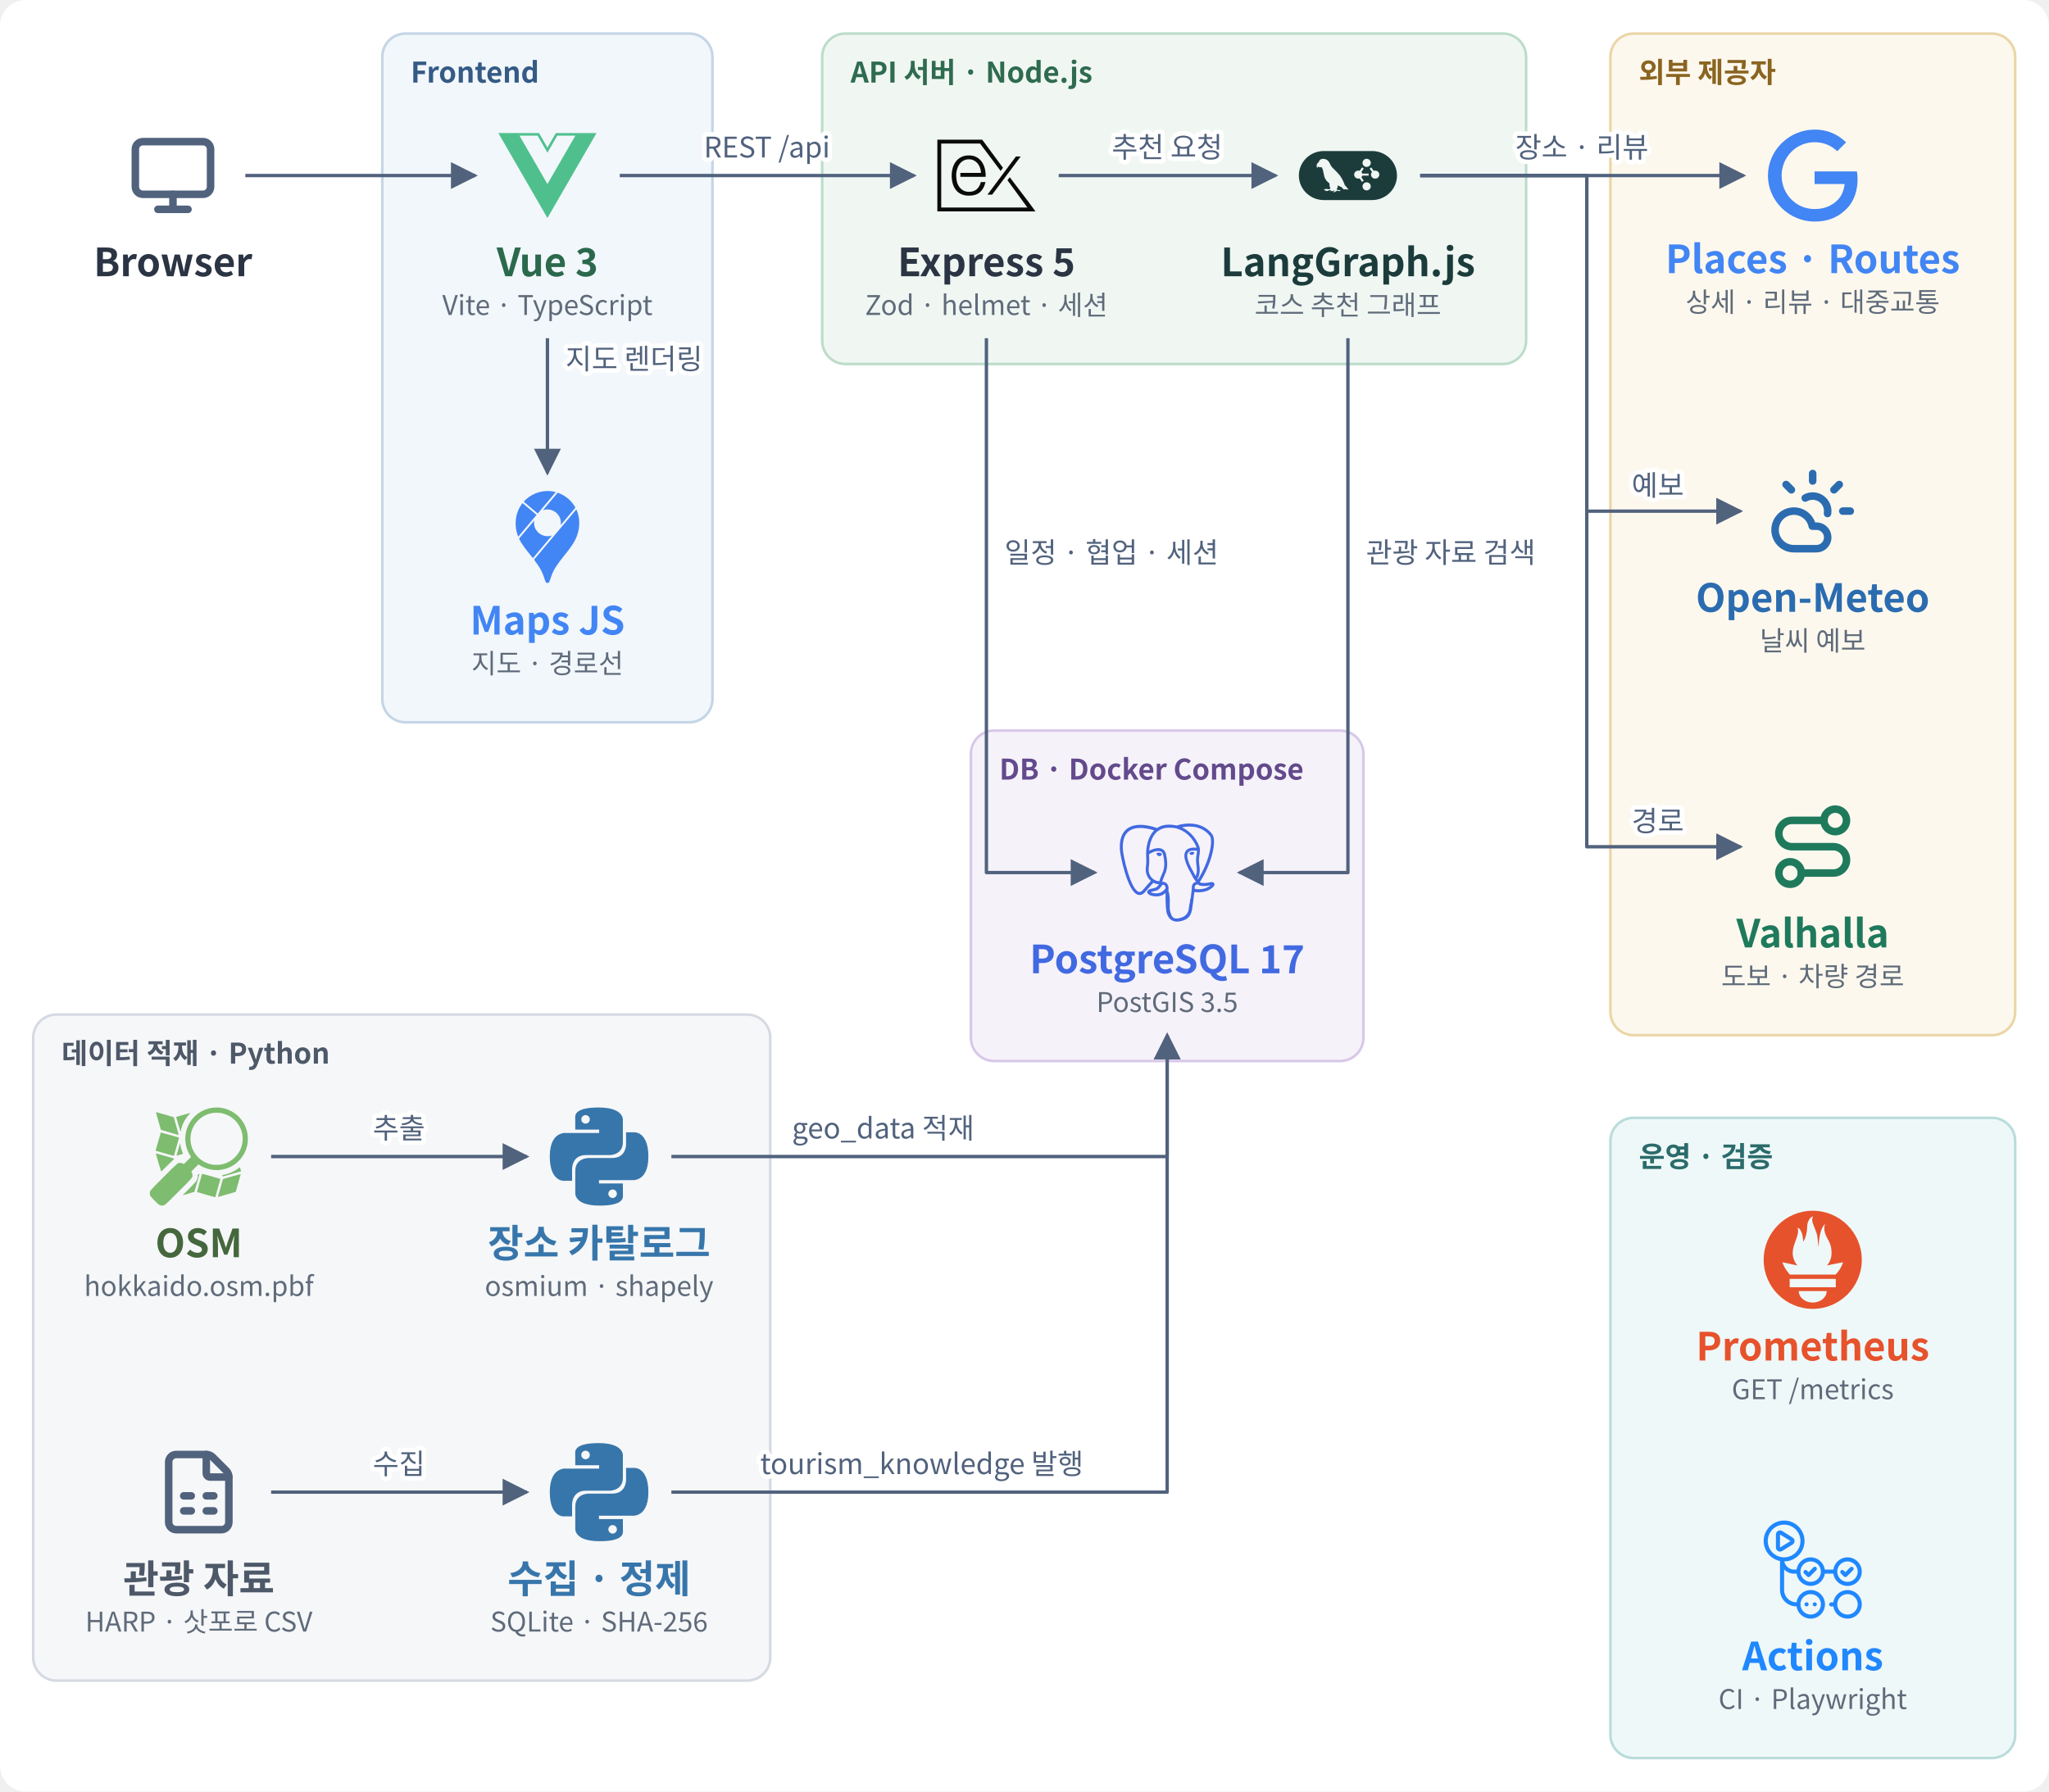
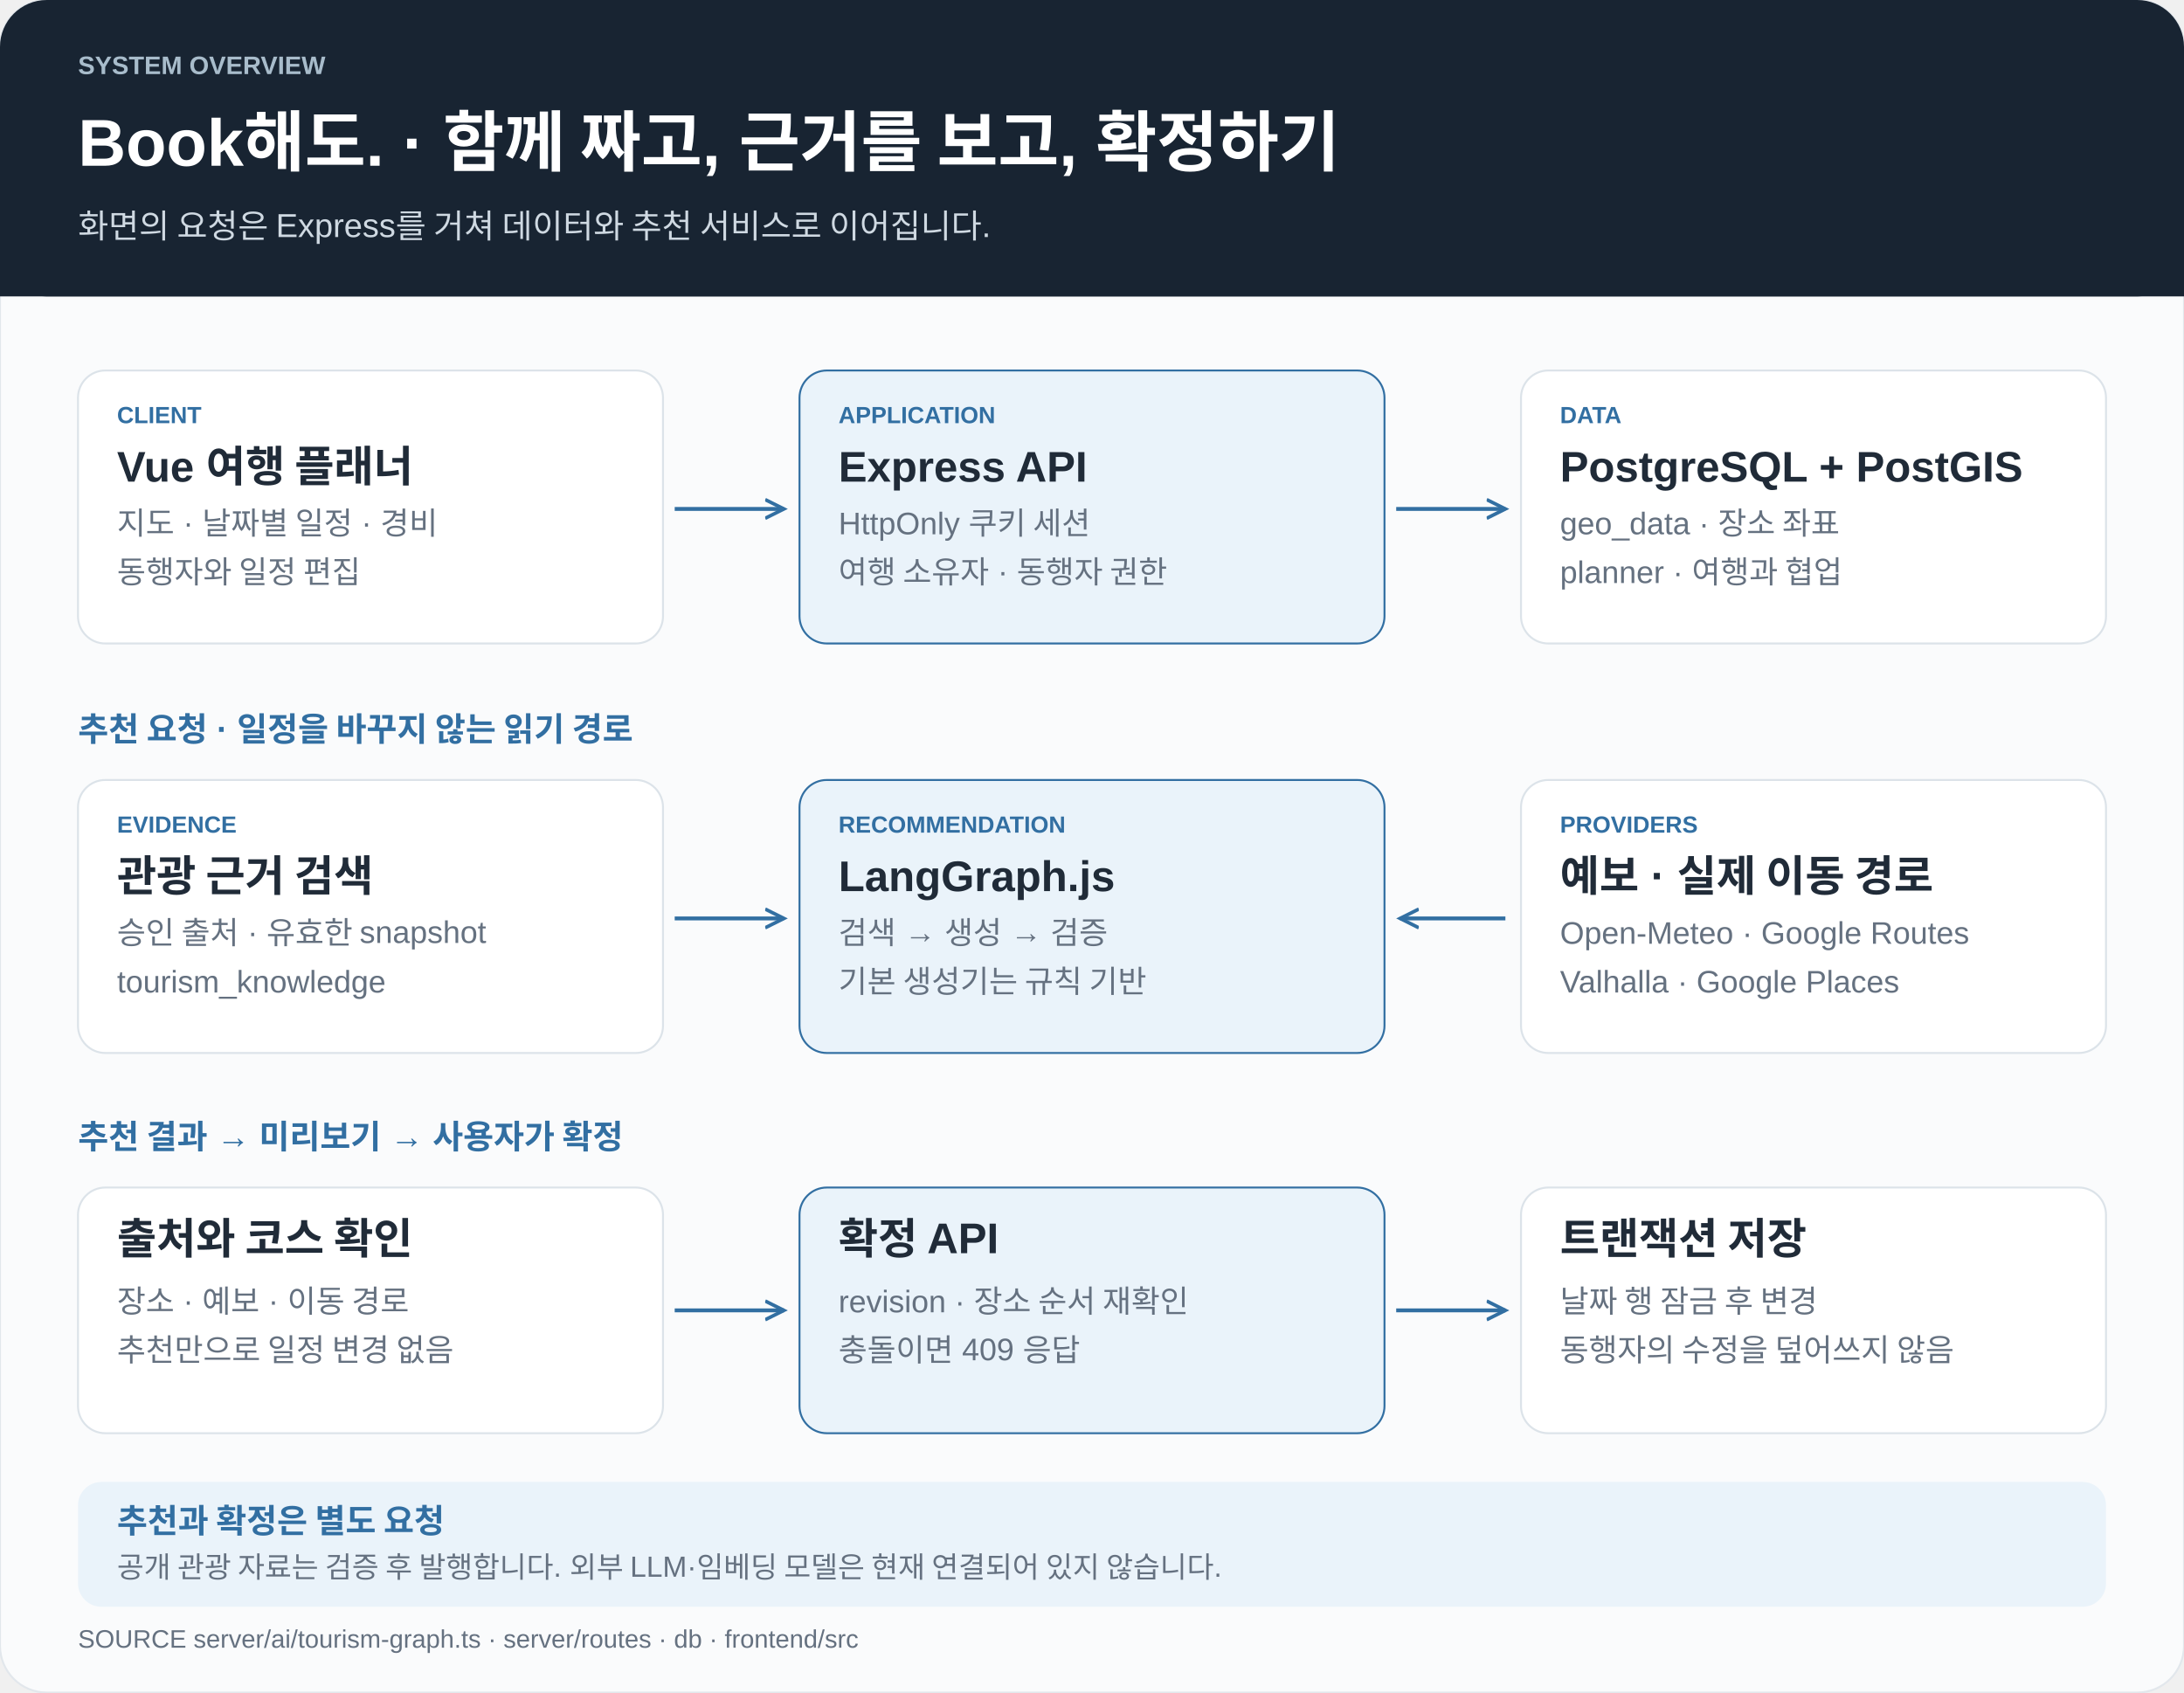
- <svg xmlns="http://www.w3.org/2000/svg" viewBox="-44 -16 1587 1388" width="1587" height="1388" font-family="Pretendard, 'Apple SD Gothic Neo', 'Noto Sans KR', 'Noto Sans CJK KR', 'Malgun Gothic', sans-serif">
+ <svg xmlns="http://www.w3.org/2000/svg" width="1120" height="868" viewBox="0 0 1120 868" role="img" aria-labelledby="title desc" font-family="Segoe UI, Malgun Gothic, Arial, sans-serif">
  <defs>
-     <marker id="ah" viewBox="0 0 10 10" refX="9" refY="5" markerWidth="8" markerHeight="8" orient="auto-start-reverse">
-       <path d="M0,0 L10,5 L0,10 z" fill="#51627d" />
+     <marker id="arrow" viewBox="0 0 10 10" refX="8" refY="5" markerWidth="6" markerHeight="6" orient="auto">
+       <path d="M0 1 L8 5 L0 9" fill="none" stroke="#326FA2" stroke-width="1.5" />
    </marker>
  </defs>
-   <rect x="-44" y="-16" width="1587" height="1388" rx="20" fill="#ffffff" />
-   <rect x="252.1" y="10.0" width="255.7" height="533.6" rx="18" fill="#f2f7fb" stroke="#c4d5e6" stroke-width="2" />
-   <text x="274.1" y="48.0" font-size="22" font-weight="700" fill="#355a85">Frontend</text>
-   <rect x="592.8" y="10.0" width="545.2" height="256.0" rx="18" fill="#f0f7f3" stroke="#bcdcc9" stroke-width="2" />
-   <text x="614.8" y="48.0" font-size="22" font-weight="700" fill="#2f6b4f">API 서버 · Node.js</text>
-   <rect x="708.0" y="550.0" width="304.0" height="256.0" rx="18" fill="#f6f2fa" stroke="#d7c8e8" stroke-width="2" />
-   <text x="730.0" y="588.0" font-size="22" font-weight="700" fill="#634a8c">DB · Docker Compose</text>
-   <rect x="1203.3" y="10.0" width="313.5" height="776.0" rx="18" fill="#fdf8ee" stroke="#ead6a6" stroke-width="2" />
-   <text x="1225.3" y="48.0" font-size="22" font-weight="700" fill="#8a6420">외부 제공자</text>
-   <rect x="-18.3" y="770.0" width="570.9" height="516.0" rx="18" fill="#f6f7f9" stroke="#d5dae2" stroke-width="2" />
-   <text x="3.7" y="808.0" font-size="22" font-weight="700" fill="#4d5868">데이터 적재 · Python</text>
-   <rect x="1203.3" y="850.0" width="313.5" height="496.0" rx="18" fill="#eff8f8" stroke="#b9dcdc" stroke-width="2" />
-   <text x="1225.3" y="888.0" font-size="22" font-weight="700" fill="#2b6b6b">운영 · 검증</text>
-   <path d="M146.0,120.0 L324.0,120.0" fill="none" stroke="#51627d" stroke-width="2.6" stroke-linejoin="round" marker-end="url(#ah)" />
-   <path d="M380.0,246.0 L380.0,350.4" fill="none" stroke="#51627d" stroke-width="2.6" stroke-linejoin="round" marker-end="url(#ah)" />
-   <path d="M436.0,120.0 L664.0,120.0" fill="none" stroke="#51627d" stroke-width="2.6" stroke-linejoin="round" marker-end="url(#ah)" />
-   <path d="M776.0,120.0 L944.0,120.0" fill="none" stroke="#51627d" stroke-width="2.6" stroke-linejoin="round" marker-end="url(#ah)" />
-   <path d="M720.0,246.0 L720.0,660.0 L804.0,660.0" fill="none" stroke="#51627d" stroke-width="2.6" stroke-linejoin="round" marker-end="url(#ah)" />
-   <path d="M1000.0,246.0 L1000.0,660.0 L916.0,660.0" fill="none" stroke="#51627d" stroke-width="2.6" stroke-linejoin="round" marker-end="url(#ah)" />
-   <path d="M1056.0,120.0 L1306.4,120.0" fill="none" stroke="#51627d" stroke-width="2.6" stroke-linejoin="round" marker-end="url(#ah)" />
-   <path d="M1056.0,120.0 L1185.0,120.0 L1185.0,380.0 L1304.0,380.0" fill="none" stroke="#51627d" stroke-width="2.6" stroke-linejoin="round" marker-end="url(#ah)" />
-   <path d="M1056.0,120.0 L1185.0,120.0 L1185.0,640.0 L1304.0,640.0" fill="none" stroke="#51627d" stroke-width="2.6" stroke-linejoin="round" marker-end="url(#ah)" />
-   <path d="M166.0,880.0 L364.0,880.0" fill="none" stroke="#51627d" stroke-width="2.6" stroke-linejoin="round" marker-end="url(#ah)" />
-   <path d="M476.0,880.0 L860.0,880.0 L860.0,786.0" fill="none" stroke="#51627d" stroke-width="2.6" stroke-linejoin="round" marker-end="url(#ah)" />
-   <path d="M166.0,1140.0 L364.0,1140.0" fill="none" stroke="#51627d" stroke-width="2.6" stroke-linejoin="round" marker-end="url(#ah)" />
-   <path d="M476.0,1140.0 L860.0,1140.0 L860.0,786.0" fill="none" stroke="#51627d" stroke-width="2.6" stroke-linejoin="round" marker-end="url(#ah)" />
-   <svg x="55.0" y="85.0" width="69.92" height="69.92" viewBox="0 0 24 24" fill="none" stroke="#51627d" stroke-width="2" stroke-linecap="round" stroke-linejoin="round">
-     <rect width="20" height="14" x="2" y="3" rx="2" />
-     <line x1="8" x2="16" y1="21" y2="21" />
-     <line x1="12" x2="12" y1="17" y2="21" />
-   </svg>
-   <text x="90" y="198.0" text-anchor="middle" font-size="30" font-weight="700" fill="#2b3443">Browser</text>
-   <g transform="translate(342.0,82.0) scale(3.1667)">
-     <path d="M24,1.61H14.06L12,5.16,9.94,1.61H0L12,22.39ZM12,14.08,5.16,2.23H9.59L12,6.41l2.41-4.18h4.43Z" fill="#4FC08D" />
-   </g>
-   <text x="380" y="198.0" text-anchor="middle" font-size="30" font-weight="700" fill="#2b694d">Vue 3</text>
-   <text x="380" y="228.0" text-anchor="middle" font-size="21" fill="#5f6b7a">Vite · TypeScript</text>
-   <g transform="translate(344.4,364.4) scale(2.9688)">
-     <path d="M19.527 4.799c1.212 2.608.937 5.678-.405 8.173-1.101 2.047-2.744 3.74-4.098 5.614-.619.858-1.244 1.75-1.669 2.727-.141.325-.263.658-.383.992-.121.333-.224.673-.34 1.008-.109.314-.236.684-.627.687h-.007c-.466-.001-.579-.53-.695-.887-.284-.874-.581-1.713-1.019-2.525-.51-.944-1.145-1.817-1.79-2.671L19.527 4.799zM8.545 7.705l-3.959 4.707c.724 1.54 1.821 2.863 2.871 4.18.247.31.494.622.737.936l4.984-5.925-.029.01c-1.741.601-3.691-.291-4.392-1.987a3.377 3.377 0 0 1-.209-.716c-.063-.437-.077-.761-.004-1.198l.001-.007zM5.492 3.149l-.003.004c-1.947 2.466-2.281 5.88-1.117 8.77l4.785-5.689-.058-.05-3.607-3.035zM14.661.436l-3.838 4.563a.295.295 0 0 1 .027-.01c1.6-.551 3.403.15 4.22 1.626.176.319.323.683.377 1.045.068.446.085.773.012 1.22l-.003.016 3.836-4.561A8.382 8.382 0 0 0 14.67.439l-.009-.003zM9.466 5.868L14.162.285l-.047-.012A8.31 8.31 0 0 0 11.986 0a8.439 8.439 0 0 0-6.169 2.766l-.016.018 3.665 3.084z" fill="#4285F4" />
-   </g>
-   <text x="380" y="475.6" text-anchor="middle" font-size="30" font-weight="700" fill="#4285F4">Maps JS</text>
-   <text x="380" y="505.6" text-anchor="middle" font-size="21" fill="#5f6b7a">지도 · 경로선</text>
-   <g transform="translate(682.0,82.0) scale(3.1667)">
-     <path d="M12.262 16.666h1.146l6.975-9.325H19.22zm9.778 1.441v.004l-4.334-5.706-.557.74 4.873 6.682H.945V4.173h9.505l5.026 6.7.574-.772-4.374-5.928h.003l-.719-.945H0v17.544h24zM10.917 8.705a3.8 3.8 0 0 0-1.292-1.183q-.796-.45-1.916-.45c-.746 0-1.37.14-1.906.424a3.76 3.76 0 0 0-1.31 1.12 4.9 4.9 0 0 0-.75 1.581 7.17 7.17 0 0 0 0 3.696c.148.567.402 1.101.75 1.573a3.5 3.5 0 0 0 1.31 1.066q.803.39 1.906.389 1.77 0 2.739-.868.966-.867 1.328-2.457h-1.139q-.271 1.084-.977 1.734-.704.651-1.952.65-.812 0-1.392-.342a3.1 3.1 0 0 1-.957-.869 3.5 3.5 0 0 1-.551-1.182 5 5 0 0 1-.17-1.133 9 9 0 0 0-.015-.286 4.5 4.5 0 0 1 .015-.829c.047-.418.147-.83.296-1.223A3.7 3.7 0 0 1 5.54 9.05a2.9 2.9 0 0 1 .922-.742q.541-.28 1.246-.28c.47 0 .869.093 1.23.28q.541.281.922.742.379.461.587 1.057t.225 1.246H5.625l.004.957h6.182a7.3 7.3 0 0 0-.18-1.924 4.9 4.9 0 0 0-.715-1.68z" fill="#0A0A0A" />
-   </g>
-   <text x="720" y="198.0" text-anchor="middle" font-size="30" font-weight="700" fill="#2b3443">Express 5</text>
-   <text x="720" y="228.0" text-anchor="middle" font-size="21" fill="#5f6b7a">Zod · helmet · 세션</text>
-   <svg x="962.0" y="82.0" width="76.0" height="76.0" viewBox="0 0 24 24">
-     <path clip-rule="evenodd" d="M6.099 6H17.9C21.264 6 24 8.692 24 12s-2.736 6-6.099 6H6.1C2.736 18 0 15.308 0 12s2.736-6 6.099-6zm5.419 9.3c.148.154.367.146.561.106l.002.001c.09-.072-.038-.163-.16-.25-.074-.052-.145-.102-.166-.147.068-.08-.133-.265-.289-.408a1.52 1.52 0 01-.15-.148c-.11-.119-.155-.268-.2-.418-.03-.1-.06-.2-.11-.292-.304-.694-.653-1.383-1.143-1.97-.315-.39-.674-.74-1.033-1.09a19.384 19.384 0 01-.683-.688c-.226-.229-.362-.511-.499-.794-.114-.236-.228-.473-.396-.68-.507-.735-2.107-.936-2.342.104 0 .032-.01.052-.039.073-.13.094-.245.2-.342.327-.238.326-.274.877.022 1.17l.001-.019c.01-.147.02-.286.139-.391.228.193.576.262.841.117.32.45.422.995.525 1.54.085.456.17.912.382 1.316l.014.022c.124.203.25.41.41.587.059.089.178.184.297.279.157.125.314.25.329.359v.143c-.001.285-.002.58.184.813.103.205-.15.41-.352.385-.112.015-.233-.014-.354-.042-.165-.04-.329-.078-.462-.003-.038.04-.091.04-.145.042-.064.002-.129.004-.167.07-.008.019-.026.04-.045.063-.042.05-.087.105-.033.146l.015-.01c.082-.062.16-.12.27-.084-.014.08.039.102.092.123l.027.012a.344.344 0 01-.008.056c-.009.045-.017.088.018.127a.598.598 0 00.046-.054c.037-.046.073-.092.139-.11.144.19.289.111.471.013.206-.111.459-.248.81-.055-.135-.006-.255.01-.345.12-.023.024-.042.052-.002.084.207-.132.294-.085.375-.04.06.032.115.063.212.024l.07-.036c.155-.083.314-.166.499-.137-.139.039-.188.125-.242.218-.026.047-.054.095-.094.14-.021.021-.03.046-.007.08.29-.023.4-.095.548-.192.07-.046.15-.099.261-.154.124-.075.248-.027.368.02.13.05.255.098.371-.014.037-.033.083-.034.129-.034.016 0 .033 0 .05-.002-.037-.19-.24-.188-.448-.186-.24.003-.483.006-.475-.289.222-.149.224-.407.226-.651 0-.06 0-.117.005-.173.163.09.336.16.508.229.162.065.323.13.474.21.158.25.404.58.732.558.008-.026.016-.047.026-.073.019.004.039.008.059.014.086.02.178.044.223-.056zm6.429-2.829c.19.186.447.29.716.29.269 0 .526-.104.716-.29a.98.98 0 00.297-.7.98.98 0 00-.297-.7 1.024 1.024 0 00-1.08-.224l-.58-.831-.405.272.583.835a.978.978 0 00.05 1.348zm-1.817-2.69a1.03 1.03 0 001.056-.095.991.991 0 00.363-.507.97.97 0 00-.016-.62.994.994 0 00-.39-.488 1.028 1.028 0 00-1.298.14.987.987 0 00-.263.856.98.98 0 00.187.42c.095.125.218.225.36.294zm0 5.752a1.032 1.032 0 001.056-.095.991.991 0 00.363-.507.97.97 0 00-.016-.62.994.994 0 00-.39-.488 1.027 1.027 0 00-1.298.14.986.986 0 00-.263.856.98.98 0 00.187.42c.095.125.218.225.36.294zm.93-3.516v-.492h-1.55a.977.977 0 00-.217-.404l.584-.847-.425-.276-.583.847a1.023 1.023 0 00-1.047.23.973.973 0 00-.296.696c0 .261.107.512.296.696a1.023 1.023 0 001.047.23l.583.847.42-.276-.579-.847a.977.977 0 00.217-.404h1.55z" fill="#1C3C3C" fill-rule="evenodd" />
-   </svg>
-   <text x="1000" y="198.0" text-anchor="middle" font-size="30" font-weight="700" fill="#1c3c3c">LangGraph.js</text>
-   <text x="1000" y="228.0" text-anchor="middle" font-size="21" fill="#5f6b7a">코스 추천 그래프</text>
-   <g transform="translate(822.0,622.0) scale(3.1667)">
-     <path d="M23.559 14.723a.527.527 0 0 0-.056-.119c-.139-.263-.477-.342-1.007-.232-1.653.341-2.293.131-2.526-.019 1.342-2.048 2.445-4.522 3.041-6.83.271-1.051.798-3.524.122-4.732a1.564 1.564 0 0 0-.151-.235C21.693.909 19.801.025 17.51.001c-1.495-.016-2.771.346-3.116.479a9.449 9.449 0 0 0-.516-.082 8.044 8.044 0 0 0-1.311-.128c-1.182-.018-2.204.264-3.05.841-.857-.321-4.789-1.645-7.222.079C.936 2.153.309 3.873.43 6.304c.041.818.507 3.334 1.242 5.744.46 1.506.939 2.702 1.433 3.582.553.994 1.126 1.593 1.714 1.79.447.149 1.133.144 1.858-.728.801-.964 1.59-1.826 1.945-2.207.435.235.906.362 1.39.377a.057.057 0 0 0 0.0.004 11.031 11.031 0 0 0-.247.305c-.339.43-.409.52-1.5.744-.31.064-1.134.234-1.146.811-.003.122.033.231.092.327.227.423.922.61 1.015.633 1.335.334 2.504.092 3.371-.679-.017 2.231.077 4.417.345 5.087.221.553.762 1.905 2.469 1.904.251 0 .526-.029.83-.094 1.782-.382 2.556-1.17 2.855-2.906.15-.871.402-2.875.539-4.101.017-.07.036-.121.057-.136.001-.001.07-.047.427.031a.367.367 0 0 0 .044.007l.254.022.015.001c.847.038 1.911-.143 2.531-.431.644-.299 1.806-1.032 1.595-1.67zM2.371 11.877c-.744-2.436-1.178-4.885-1.212-5.572-.109-2.171.417-3.683 1.562-4.493 1.837-1.299 4.84-.541 6.108-.13-.003.003-.007.006-.01.009-2.024 2.044-1.976 5.536-1.971 5.75-0.0.082.007.199.016.359.035.587.1 1.68-.073 2.918-.161 1.15.194 2.276.973 3.089.081.084.165.163.252.237-.347.371-1.1 1.193-1.903 2.158-.568.682-.96.552-1.089.509-.392-.131-.813-.587-1.238-1.322-.48-.839-.964-2.032-1.415-3.513zm6.007 5.087c-.171-.043-.327-.113-.432-.177.089-.039.237-.09.483-.141 1.283-.264 1.482-.451 1.914-1.0.099-.126.212-.269.367-.443a.355.355 0 0 0 .074-.13c.171-.151.272-.11.437-.042.156.065.308.26.369.475.029.102.062.294-.045.444-.904 1.266-2.222 1.249-3.168 1.013zm2.094-3.988-.052.141c-.133.357-.257.688-.333 1.003-.667-.002-1.317-.287-1.81-.802-.628-.655-.913-1.566-.782-2.5.183-1.308.115-2.447.079-3.059-.005-.086-.009-.161-.012-.22.296-.262 1.666-.996 2.643-.772.446.102.718.406.831.928.585 2.704.077 3.831-.33 4.736-.084.187-.163.363-.231.545zm7.364 4.572c-.017.177-.036.376-.062.596l-.146.438a.355.355 0 0 0-.018.108c-.006.475-.054.649-.115.869-.063.229-.135.489-.179 1.058-.11 1.414-.878 2.227-2.417 2.557-1.516.325-1.784-.497-2.021-1.222a6.582 6.582 0 0 0-.077-.227c-.215-.586-.191-1.412-.157-2.555.017-.561-.025-1.901-.33-2.646.004-.293.011-.591.019-.892a.353.353 0 0 0-.015-.113 1.493 1.493 0 0 0-.044-.208c-.123-.428-.421-.787-.78-.935-.142-.059-.404-.167-.718-.087.067-.276.183-.588.309-.925l.053-.142c.059-.16.134-.326.213-.501.426-.948 1.011-2.245.377-5.177-.237-1.098-1.03-1.634-2.232-1.51-.721.075-1.38.365-1.709.532a5.672 5.672 0 0 0-.196.104c.092-1.106.439-3.174 1.736-4.482a4.031 4.031 0 0 1 .303-.276.353.353 0 0 0 .145-.064c.752-.571 1.694-.851 2.802-.833.409.007.802.034 1.174.081 1.939.354 3.244 1.447 4.036 2.383.814.962 1.255 1.931 1.431 2.454-1.323-.135-2.223.127-2.68.779-.993 1.419.543 4.173 1.281 5.496.135.243.252.452.289.541.24.583.551.971.779 1.255.07.087.137.171.189.245-.401.116-1.121.383-1.055 1.717-.012.156-.042.447-.083.815-.046.208-.07.46-.099.766zm.89-1.621c-.041-.832.269-.918.597-1.01a2.857 2.857 0 0 0 .135-.041 1.202 1.202 0 0 0 .134.103c.57.377 1.582.421 3.007.134-.202.177-.519.399-.953.601-.41.19-1.096.333-1.747.364-.72.034-1.086-.081-1.172-.151zm.57-9.271c-.006.351-.054.669-.105 1.002-.055.358-.112.727-.126 1.176-.014.437.04.891.093 1.33.107.887.216 1.8-.207 2.701a3.527 3.527 0 0 1-.188-.386c-.053-.128-.167-.333-.325-.616-.616-1.104-2.057-3.69-1.319-4.745.38-.543 1.341-.566 2.178-.463zm.228 7.014a12.376 12.376 0 0 0-.085-.107l-.035-.044c.726-1.2.584-2.386.458-3.438-.052-.432-.101-.84-.088-1.223.013-.406.067-.754.118-1.091.064-.415.129-.844.111-1.351.013-.053.019-.116.012-.19-.046-.485-.6-1.938-1.729-3.253-.608-.707-1.49-1.497-2.689-2.039.525-.107 1.233-.203 2.024-.186 2.051.046 3.675.814 4.824 2.282a.908.908 0 0 1 .067.1c.723 1.356-.276 6.275-2.987 10.54zm-8.817-6.116c-.025.179-.309.422-.621.422a.582.582 0 0 1-.081-.006c-.187-.026-.377-.144-.506-.316-.046-.06-.12-.178-.105-.284.005-.04.026-.099.092-.149.118-.089.352-.123.61-.087.316.044.643.194.611.419zm7.931-.411c.011.079-.049.201-.153.31-.068.072-.212.196-.408.223a.546.546 0 0 1-.075.005c-.293 0-.541-.234-.561-.372-.024-.176.264-.311.561-.352.297-.041.611.009.636.185z" fill="#4169E1" />
-   </g>
-   <text x="860" y="738.0" text-anchor="middle" font-size="30" font-weight="700" fill="#4169E1">PostgreSQL 17</text>
-   <text x="860" y="768.0" text-anchor="middle" font-size="21" fill="#5f6b7a">PostGIS 3.5</text>
-   <g transform="translate(1324.4,84.4) scale(2.9688)">
-     <path d="M12.48 10.92v3.28h7.84c-.24 1.84-.853 3.187-1.787 4.133-1.147 1.147-2.933 2.4-6.053 2.4-4.827 0-8.6-3.893-8.6-8.72s3.773-8.72 8.6-8.72c2.6 0 4.507 1.027 5.907 2.347l2.307-2.307C18.747 1.44 16.133 0 12.48 0 5.867 0 .307 5.387.307 12s5.56 12 12.173 12c3.573 0 6.267-1.173 8.373-3.36 2.16-2.16 2.84-5.213 2.84-7.667 0-.76-.053-1.467-.173-2.053H12.48z" fill="#4285F4" />
-   </g>
-   <text x="1360" y="195.6" text-anchor="middle" font-size="30" font-weight="700" fill="#4285F4">Places · Routes</text>
-   <text x="1360" y="225.6" text-anchor="middle" font-size="21" fill="#5f6b7a">상세 · 리뷰 · 대중교통</text>
-   <svg x="1325.0" y="345.0" width="69.92" height="69.92" viewBox="0 0 24 24" fill="none" stroke="#2b6cb0" stroke-width="2" stroke-linecap="round" stroke-linejoin="round">
-     <path d="M12 2v2" />
-     <path d="m4.93 4.93 1.41 1.41" />
-     <path d="M20 12h2" />
-     <path d="m19.07 4.93-1.41 1.41" />
-     <path d="M15.947 12.65a4 4 0 0 0-5.925-4.128" />
-     <path d="M13 22H7a5 5 0 1 1 4.9-6H13a3 3 0 0 1 0 6Z" />
-   </svg>
-   <text x="1360" y="458.0" text-anchor="middle" font-size="30" font-weight="700" fill="#2b6cb0">Open-Meteo</text>
-   <text x="1360" y="488.0" text-anchor="middle" font-size="21" fill="#5f6b7a">날씨 예보</text>
-   <svg x="1325.0" y="605.0" width="69.92" height="69.92" viewBox="0 0 24 24" fill="none" stroke="#1f7a5c" stroke-width="2" stroke-linecap="round" stroke-linejoin="round">
-     <circle cx="6" cy="19" r="3" />
-     <path d="M9 19h8.5a3.5 3.5 0 0 0 0-7h-11a3.5 3.5 0 0 1 0-7H15" />
-     <circle cx="18" cy="5" r="3" />
-   </svg>
-   <text x="1360" y="718.0" text-anchor="middle" font-size="30" font-weight="700" fill="#1f7a5c">Valhalla</text>
-   <text x="1360" y="748.0" text-anchor="middle" font-size="21" fill="#5f6b7a">도보 · 차량 경로</text>
-   <g transform="translate(72.0,842.0) scale(3.1667)">
-     <path d="M2.672 23.969c-.352-.089-.534-.234-1.471-1.168C.085 21.688.014 21.579.018 20.999c0-.645-.196-.414 3.368-3.986 3.6-3.608 3.415-3.451 4.064-3.449.302 0 .378.016.62.14l.277.14 1.744-1.744-.218-.343c-.425-.662-.825-1.629-1.006-2.429a7.657 7.657 0 0 1 1.479-6.44c2.49-3.12 6.959-3.812 10.26-1.588 1.812 1.218 2.99 3.099 3.328 5.314.07.467.07 1.579 0 2.074a7.554 7.554 0 0 1-2.205 4.402 6.712 6.712 0 0 1-1.943 1.401c-.959.483-1.775.71-2.881.803-1.573.131-3.32-.305-4.656-1.163l-.343-.218-1.744 1.744.14.28c.125.241.14.316.14.617.003.651.156.467-3.426 4.049-2.761 2.756-3.186 3.164-3.398 3.261-.271.125-.69.171-.945.106zM17.485 13.95a6.425 6.425 0 0 0 4.603-3.51c1.391-2.899.455-6.306-2.227-8.108-.638-.43-1.529-.794-2.367-.962-.581-.117-1.809-.104-2.414.025a6.593 6.593 0 0 0-2.452 1.064c-.444.315-1.177 1.048-1.487 1.487a6.384 6.384 0 0 0 .38 7.907 6.406 6.406 0 0 0 3.901 2.136c.509.078 1.542.058 2.065-.037zm-3.738 7.376a80.97 80.97 0 0 1-2.196-.651c-.025-.028 1.207-4.396 1.257-4.449.023-.026 4.242 1.152 4.414 1.236.062.026-.003.288-.525 2.102a398.513 398.513 0 0 0-.635 2.236c-.025.087-.069.156-.097.156-.028-.003-1.028-.287-2.219-.631zm2.912.524c0-.053 1.227-4.333 1.246-4.347.047-.034 4.324-1.23 4.341-1.211.019.019-1.199 4.337-1.23 4.36-.02.019-4.126 1.191-4.259 1.218-.054.011-.098 0-.098-.019zm-7.105-1.911c.846-.852 1.599-1.627 1.674-1.728.171-.218.405-.732.472-1.015.026-.118.053-.352.058-.522l.011-.307.182-.051c.103-.028.193-.044.202-.034.023.025-1.207 4.321-1.246 4.36-.02.016-.677.213-1.464.436l-1.425.405 1.537-1.542zm8.289-3.06a1.371 1.371 0 0 1-.059-.187l-.044-.156.156-.028c1.339-.227 2.776-.856 3.908-1.713.16-.125.252-.171.265-.134.054.165.272.95.265.959-.034.034-4.48 1.282-4.492 1.261zm-15.083-1.3c-.05-.039-1.179-3.866-1.264-4.29-.016-.084.146-.044 2.174.536 2.121.604 2.192.629 2.222.74.028.098.011.129-.125.223-.084.059-.769.724-1.523 1.479a63.877 63.877 0 0 1-1.39 1.367c-.016 0-.056-.025-.093-.054zm.821-4.378c-1.188-.343-2.164-.623-2.167-.626-.016-.012 1.261-4.433 1.285-4.46.022-.022 4.422 1.211 4.469 1.252.009.009-.269 1.017-.618 2.239-.576 2.02-.643 2.224-.723 2.22-.05-.003-1.059-.285-2.247-.626zm2.959.538c.012-.031.212-.723.444-1.534l.42-1.476.056.321c.093.556.265 1.188.464 1.741.106.296.187.539.181.545-.008.006-.332.101-.719.212-.389.109-.741.21-.786.224-.058.016-.075.006-.059-.034zM4.905 6.112c-1.187-.339-2.167-.635-2.18-.654-.04-.062-1.246-4.321-1.23-4.338.026-.025 4.31 1.204 4.351 1.246.047.051 1.28 4.379 1.246 4.376L4.91 6.113zm2.148-1.713l-.519-1.806-.078-.28 1.693-.483c.934-.265 1.724-.495 1.76-.508.034-.016-.083.14-.26.336A8.729 8.729 0 0 0 7.69 5.23a4.348 4.348 0 0 0-.132.561c0 .293-.115-.025-.505-1.39z" fill="#7EBC6F" />
-   </g>
-   <text x="110" y="958.0" text-anchor="middle" font-size="30" font-weight="700" fill="#45673d">OSM</text>
-   <text x="110" y="988.0" text-anchor="middle" font-size="21" fill="#5f6b7a">hokkaido.osm.pbf</text>
-   <g transform="translate(382.0,842.0) scale(3.1667)">
-     <path d="M14.25.18l.9.2.73.26.59.3.45.32.34.34.25.34.16.33.1.3.04.26.02.2-.01.13V8.5l-.05.63-.13.55-.21.46-.26.38-.3.31-.33.25-.35.19-.35.14-.33.1-.3.07-.26.04-.21.02H8.77l-.69.05-.59.14-.5.22-.41.27-.33.32-.27.35-.2.36-.15.37-.1.35-.07.32-.04.27-.02.21v3.06H3.17l-.21-.03-.28-.07-.32-.12-.35-.18-.36-.26-.36-.36-.35-.46-.32-.59-.28-.73-.21-.88-.14-1.05-.05-1.23.06-1.22.16-1.04.24-.87.32-.71.36-.57.4-.44.42-.33.42-.24.4-.16.36-.1.32-.05.24-.01h.16l.06.01h8.16v-.83H6.18l-.01-2.75-.02-.37.05-.34.11-.31.17-.28.25-.26.31-.23.38-.2.44-.18.51-.15.58-.12.64-.1.71-.06.77-.04.84-.02 1.27.05zm-6.3 1.98l-.23.33-.08.41.08.41.23.34.33.22.41.09.41-.09.33-.22.23-.34.08-.41-.08-.41-.23-.33-.33-.22-.41-.09-.41.09zm13.09 3.95l.28.06.32.12.35.18.36.27.36.35.35.47.32.59.28.73.21.88.14 1.04.05 1.23-.06 1.23-.16 1.04-.24.86-.32.71-.36.57-.4.45-.42.33-.42.24-.4.16-.36.09-.32.05-.24.02-.16-.01h-8.22v.82h5.84l.01 2.76.02.36-.05.34-.11.31-.17.29-.25.25-.31.24-.38.2-.44.17-.51.15-.58.13-.64.09-.71.07-.77.04-.84.01-1.27-.04-1.07-.14-.9-.2-.73-.25-.59-.3-.45-.33-.34-.34-.25-.34-.16-.33-.1-.3-.04-.25-.02-.2.01-.13v-5.34l.05-.64.13-.54.21-.46.26-.38.3-.32.33-.24.35-.2.35-.14.33-.1.3-.06.26-.04.21-.02.13-.01h5.84l.69-.05.59-.14.5-.21.41-.28.33-.32.27-.35.2-.36.15-.36.1-.35.07-.32.04-.28.02-.21V6.07h2.09l.14.01zm-6.47 14.25l-.23.33-.08.41.08.41.23.33.33.23.41.08.41-.08.33-.23.23-.33.08-.41-.08-.41-.23-.33-.33-.23-.41-.08-.41.08z" fill="#3776AB" />
-   </g>
-   <text x="420" y="958.0" text-anchor="middle" font-size="30" font-weight="700" fill="#3776AB">장소 카탈로그</text>
-   <text x="420" y="988.0" text-anchor="middle" font-size="21" fill="#5f6b7a">osmium · shapely</text>
-   <svg x="75.0" y="1105.0" width="69.92" height="69.92" viewBox="0 0 24 24" fill="none" stroke="#51627d" stroke-width="2" stroke-linecap="round" stroke-linejoin="round">
-     <path d="M6 22a2 2 0 0 1-2-2V4a2 2 0 0 1 2-2h8a2.4 2.4 0 0 1 1.704.706l3.588 3.588A2.4 2.4 0 0 1 20 8v12a2 2 0 0 1-2 2z" />
-     <path d="M14 2v5a1 1 0 0 0 1 1h5" />
-     <path d="M8 13h2" />
-     <path d="M14 13h2" />
-     <path d="M8 17h2" />
-     <path d="M14 17h2" />
-   </svg>
-   <text x="110" y="1218.0" text-anchor="middle" font-size="30" font-weight="700" fill="#4d5868">관광 자료</text>
-   <text x="110" y="1248.0" text-anchor="middle" font-size="21" fill="#5f6b7a">HARP · 삿포로 CSV</text>
-   <g transform="translate(382.0,1102.0) scale(3.1667)">
-     <path d="M14.25.18l.9.2.73.26.59.3.45.32.34.34.25.34.16.33.1.3.04.26.02.2-.01.13V8.5l-.05.63-.13.55-.21.46-.26.38-.3.31-.33.25-.35.19-.35.14-.33.1-.3.07-.26.04-.21.02H8.77l-.69.05-.59.14-.5.22-.41.27-.33.32-.27.35-.2.36-.15.37-.1.35-.07.32-.04.27-.02.21v3.06H3.17l-.21-.03-.28-.07-.32-.12-.35-.18-.36-.26-.36-.36-.35-.46-.32-.59-.28-.73-.21-.88-.14-1.05-.05-1.23.06-1.22.16-1.04.24-.87.32-.71.36-.57.4-.44.42-.33.42-.24.4-.16.36-.1.32-.05.24-.01h.16l.06.01h8.16v-.83H6.18l-.01-2.75-.02-.37.05-.34.11-.31.17-.28.25-.26.31-.23.38-.2.44-.18.51-.15.58-.12.64-.1.71-.06.77-.04.84-.02 1.27.05zm-6.3 1.98l-.23.33-.08.41.08.41.23.34.33.22.41.09.41-.09.33-.22.23-.34.08-.41-.08-.41-.23-.33-.33-.22-.41-.09-.41.09zm13.09 3.95l.28.06.32.12.35.18.36.27.36.35.35.47.32.59.28.73.21.88.14 1.04.05 1.23-.06 1.23-.16 1.04-.24.86-.32.71-.36.57-.4.45-.42.33-.42.24-.4.16-.36.09-.32.05-.24.02-.16-.01h-8.22v.82h5.84l.01 2.76.02.36-.05.34-.11.31-.17.29-.25.25-.31.24-.38.2-.44.17-.51.15-.58.13-.64.09-.71.07-.77.04-.84.01-1.27-.04-1.07-.14-.9-.2-.73-.25-.59-.3-.45-.33-.34-.34-.25-.34-.16-.33-.1-.3-.04-.25-.02-.2.01-.13v-5.34l.05-.64.13-.54.21-.46.26-.38.3-.32.33-.24.35-.2.35-.14.33-.1.3-.06.26-.04.21-.02.13-.01h5.84l.69-.05.59-.14.5-.21.41-.28.33-.32.27-.35.2-.36.15-.36.1-.35.07-.32.04-.28.02-.21V6.07h2.09l.14.01zm-6.47 14.25l-.23.33-.08.41.08.41.23.33.33.23.41.08.41-.08.33-.23.23-.33.08-.41-.08-.41-.23-.33-.33-.23-.41-.08-.41.08z" fill="#3776AB" />
-   </g>
-   <text x="420" y="1218.0" text-anchor="middle" font-size="30" font-weight="700" fill="#3776AB">수집 · 정제</text>
-   <text x="420" y="1248.0" text-anchor="middle" font-size="21" fill="#5f6b7a">SQLite · SHA-256</text>
-   <g transform="translate(1322.0,922.0) scale(3.1667)">
-     <path d="M12 0C5.373 0 0 5.372 0 12c0 6.627 5.373 12 12 12s12-5.373 12-12c0-6.628-5.373-12-12-12zm0 22.46c-1.885 0-3.414-1.26-3.414-2.814h6.828c0 1.553-1.528 2.813-3.414 2.813zm5.64-3.745H6.36v-2.046h11.28v2.046zm-.04-3.098H6.391c-.037-.043-.075-.086-.111-.13-1.155-1.401-1.427-2.133-1.69-2.879-.005-.025 1.4.287 2.395.511 0 0 .513.119 1.262.255-.72-.843-1.147-1.915-1.147-3.01 0-2.406 1.845-4.508 1.18-6.207.648.053 1.34 1.367 1.387 3.422.689-.951.977-2.69.977-3.755 0-1.103.727-2.385 1.454-2.429-.648 1.069.168 1.984.894 4.256.272.854.237 2.29.447 3.201.07-1.892.395-4.652 1.595-5.605-.529 1.2.079 2.702.494 3.424.671 1.164 1.078 2.047 1.078 3.716a4.642 4.642 0 01-1.11 2.996c.792-.149 1.34-.283 1.34-.283l2.573-.502s-.374 1.538-1.81 3.019z" fill="#E6522C" />
-   </g>
-   <text x="1360" y="1038.0" text-anchor="middle" font-size="30" font-weight="700" fill="#E6522C">Prometheus</text>
-   <text x="1360" y="1068.0" text-anchor="middle" font-size="21" fill="#5f6b7a">GET /metrics</text>
-   <g transform="translate(1322.0,1162.0) scale(3.1667)">
-     <path d="M10.984 13.836a.5.5 0 0 1-.353-.146l-.745-.743a.5.5 0 1 1 .706-.708l.392.391 1.181-1.18a.5.5 0 0 1 .708.707l-1.535 1.533a.504.504 0 0 1-.354.146zm9.353-.147l1.534-1.532a.5.5 0 0 0-.707-.707l-1.181 1.18-.392-.391a.5.5 0 1 0-.706.708l.746.743a.497.497 0 0 0 .706-.001zM4.527 7.452l2.557-1.585A1 1 0 0 0 7.09 4.17L4.533 2.56A1 1 0 0 0 3 3.406v3.196a1.001 1.001 0 0 0 1.527.85zm2.03-2.436L4 6.602V3.406l2.557 1.61zM24 12.5c0 1.93-1.57 3.5-3.5 3.5a3.503 3.503 0 0 1-3.46-3h-2.08a3.503 3.503 0 0 1-3.46 3 3.502 3.502 0 0 1-3.46-3h-.558c-.972 0-1.85-.399-2.482-1.042V17c0 1.654 1.346 3 3 3h.04c.244-1.693 1.7-3 3.46-3 1.93 0 3.5 1.57 3.5 3.5S13.43 24 11.5 24a3.502 3.502 0 0 1-3.46-3H8c-2.206 0-4-1.794-4-4V9.899A5.008 5.008 0 0 1 0 5c0-2.757 2.243-5 5-5s5 2.243 5 5a5.005 5.005 0 0 1-4.952 4.998A2.482 2.482 0 0 0 7.482 12h.558c.244-1.693 1.7-3 3.46-3a3.502 3.502 0 0 1 3.46 3h2.08a3.503 3.503 0 0 1 3.46-3c1.93 0 3.5 1.57 3.5 3.5zm-15 8c0 1.378 1.122 2.5 2.5 2.5s2.5-1.122 2.5-2.5-1.122-2.5-2.5-2.5S9 19.122 9 20.5zM5 9c2.206 0 4-1.794 4-4S7.206 1 5 1 1 2.794 1 5s1.794 4 4 4zm9 3.5c0-1.378-1.122-2.5-2.5-2.5S9 11.122 9 12.5s1.122 2.5 2.5 2.5 2.5-1.122 2.5-2.5zm9 0c0-1.378-1.122-2.5-2.5-2.5S18 11.122 18 12.5s1.122 2.5 2.5 2.5 2.5-1.122 2.5-2.5zm-13 8a.5.5 0 1 0 1 0 .5.5 0 0 0-1 0zm2 0a.5.5 0 1 0 1 0 .5.5 0 0 0-1 0zm12 0c0 1.93-1.57 3.5-3.5 3.5a3.503 3.503 0 0 1-3.46-3.002c-.007.001-.013.005-.021.005l-.506.017h-.017a.5.5 0 0 1-.016-.999l.506-.017c.018-.002.035.006.052.007A3.503 3.503 0 0 1 20.5 17c1.93 0 3.5 1.57 3.5 3.5zm-1 0c0-1.378-1.122-2.5-2.5-2.5S18 19.122 18 20.5s1.122 2.5 2.5 2.5 2.5-1.122 2.5-2.5z" fill="#2088FF" />
-   </g>
-   <text x="1360" y="1278.0" text-anchor="middle" font-size="30" font-weight="700" fill="#2088FF">Actions</text>
-   <text x="1360" y="1308.0" text-anchor="middle" font-size="21" fill="#5f6b7a">CI · Playwright</text>
-   <text x="394.0" y="270.0" text-anchor="start" font-size="22" fill="#ffffff" stroke="#ffffff" stroke-width="7" stroke-linejoin="round">지도 렌더링</text>
-   <text x="394.0" y="270.0" text-anchor="start" font-size="22" fill="#51627d">지도 렌더링</text>
-   <text x="550.0" y="106.0" text-anchor="middle" font-size="22" fill="#ffffff" stroke="#ffffff" stroke-width="7" stroke-linejoin="round">REST /api</text>
-   <text x="550.0" y="106.0" text-anchor="middle" font-size="22" fill="#51627d">REST /api</text>
-   <text x="860.0" y="106.0" text-anchor="middle" font-size="22" fill="#ffffff" stroke="#ffffff" stroke-width="7" stroke-linejoin="round">추천 요청</text>
-   <text x="860.0" y="106.0" text-anchor="middle" font-size="22" fill="#51627d">추천 요청</text>
-   <text x="734.0" y="420.0" text-anchor="start" font-size="22" fill="#ffffff" stroke="#ffffff" stroke-width="7" stroke-linejoin="round">일정 · 협업 · 세션</text>
-   <text x="734.0" y="420.0" text-anchor="start" font-size="22" fill="#51627d">일정 · 협업 · 세션</text>
-   <text x="1014.0" y="420.0" text-anchor="start" font-size="22" fill="#ffffff" stroke="#ffffff" stroke-width="7" stroke-linejoin="round">관광 자료 검색</text>
-   <text x="1014.0" y="420.0" text-anchor="start" font-size="22" fill="#51627d">관광 자료 검색</text>
-   <text x="1181.2" y="106.0" text-anchor="middle" font-size="22" fill="#ffffff" stroke="#ffffff" stroke-width="7" stroke-linejoin="round">장소 · 리뷰</text>
-   <text x="1181.2" y="106.0" text-anchor="middle" font-size="22" fill="#51627d">장소 · 리뷰</text>
-   <text x="1240.0" y="368.0" text-anchor="middle" font-size="22" fill="#ffffff" stroke="#ffffff" stroke-width="7" stroke-linejoin="round">예보</text>
-   <text x="1240.0" y="368.0" text-anchor="middle" font-size="22" fill="#51627d">예보</text>
-   <text x="1240.0" y="628.0" text-anchor="middle" font-size="22" fill="#ffffff" stroke="#ffffff" stroke-width="7" stroke-linejoin="round">경로</text>
-   <text x="1240.0" y="628.0" text-anchor="middle" font-size="22" fill="#51627d">경로</text>
-   <text x="265.0" y="866.0" text-anchor="middle" font-size="22" fill="#ffffff" stroke="#ffffff" stroke-width="7" stroke-linejoin="round">추출</text>
-   <text x="265.0" y="866.0" text-anchor="middle" font-size="22" fill="#51627d">추출</text>
-   <text x="640.0" y="866.0" text-anchor="middle" font-size="22" fill="#ffffff" stroke="#ffffff" stroke-width="7" stroke-linejoin="round">geo_data 적재</text>
-   <text x="640.0" y="866.0" text-anchor="middle" font-size="22" fill="#51627d">geo_data 적재</text>
-   <text x="265.0" y="1126.0" text-anchor="middle" font-size="22" fill="#ffffff" stroke="#ffffff" stroke-width="7" stroke-linejoin="round">수집</text>
-   <text x="265.0" y="1126.0" text-anchor="middle" font-size="22" fill="#51627d">수집</text>
-   <text x="670.0" y="1126.0" text-anchor="middle" font-size="22" fill="#ffffff" stroke="#ffffff" stroke-width="7" stroke-linejoin="round">tourism_knowledge 발행</text>
-   <text x="670.0" y="1126.0" text-anchor="middle" font-size="22" fill="#51627d">tourism_knowledge 발행</text>
+   <rect x="0" y="0" width="1120" height="868" rx="24" fill="#FAFBFC" stroke="#E2E7EC" />
+   <rect x="0" y="0" width="1120" height="152" rx="24" fill="#182432" stroke="none" />
+   <rect x="0" y="116" width="1120" height="36" rx="0" fill="#182432" stroke="none" />
+   <text x="40" y="38" font-size="13" fill="#A8BCCB" font-weight="650">SYSTEM OVERVIEW</text>
+   <text x="40" y="85" font-size="34" fill="#FFFFFF" font-weight="650">Book해도. · 함께 짜고, 근거를 보고, 확정하기</text>
+   <text x="40" y="122" font-size="17" fill="#CFD9E2" font-weight="400">화면의 요청은 Express를 거쳐 데이터와 추천 서비스로 이어집니다.</text>
+   <rect x="40" y="190" width="300" height="140" rx="14" fill="#FFFFFF" stroke="#DCE3E9" />
+   <text x="60" y="217" font-size="12" fill="#326FA2" font-weight="650">CLIENT</text>
+   <text x="60" y="247" font-size="22" fill="#202B38" font-weight="650">Vue 여행 플래너</text>
+   <text x="60" y="274" font-size="16" fill="#657180" font-weight="400">지도 · 날짜별 일정 · 경비</text>
+   <text x="60" y="299" font-size="16" fill="#657180" font-weight="400">동행자와 일정 편집</text>
+   <rect x="410" y="190" width="300" height="140" rx="14" fill="#EAF3FA" stroke="#326FA2" />
+   <text x="430" y="217" font-size="12" fill="#326FA2" font-weight="650">APPLICATION</text>
+   <text x="430" y="247" font-size="22" fill="#202B38" font-weight="650">Express API</text>
+   <text x="430" y="274" font-size="16" fill="#657180" font-weight="400">HttpOnly 쿠키 세션</text>
+   <text x="430" y="299" font-size="16" fill="#657180" font-weight="400">여행 소유자 · 동행자 권한</text>
+   <rect x="780" y="190" width="300" height="140" rx="14" fill="#FFFFFF" stroke="#DCE3E9" />
+   <text x="800" y="217" font-size="12" fill="#326FA2" font-weight="650">DATA</text>
+   <text x="800" y="247" font-size="22" fill="#202B38" font-weight="650">PostgreSQL + PostGIS</text>
+   <text x="800" y="274" font-size="16" fill="#657180" font-weight="400">geo_data · 장소 좌표</text>
+   <text x="800" y="299" font-size="16" fill="#657180" font-weight="400">planner · 여행과 협업</text>
+   <path d="M346 261 L402 261" fill="none" stroke="#326FA2" stroke-width="2" marker-end="url(#arrow)" />
+   <path d="M716 261 L772 261" fill="none" stroke="#326FA2" stroke-width="2" marker-end="url(#arrow)" />
+   <text x="40" y="380" font-size="17" fill="#326FA2" font-weight="650">추천 요청 · 일정을 바꾸지 않는 읽기 경로</text>
+   <rect x="40" y="400" width="300" height="140" rx="14" fill="#FFFFFF" stroke="#DCE3E9" />
+   <text x="60" y="427" font-size="12" fill="#326FA2" font-weight="650">EVIDENCE</text>
+   <text x="60" y="457" font-size="22" fill="#202B38" font-weight="650">관광 근거 검색</text>
+   <text x="60" y="484" font-size="16" fill="#657180" font-weight="400">승인 출처 · 유효한 snapshot</text>
+   <text x="60" y="509" font-size="16" fill="#657180" font-weight="400">tourism_knowledge</text>
+   <rect x="410" y="400" width="300" height="140" rx="14" fill="#EAF3FA" stroke="#326FA2" />
+   <text x="430" y="427" font-size="12" fill="#326FA2" font-weight="650">RECOMMENDATION</text>
+   <text x="430" y="457" font-size="22" fill="#202B38" font-weight="650">LangGraph.js</text>
+   <text x="430" y="484" font-size="16" fill="#657180" font-weight="400">검색 → 생성 → 검증</text>
+   <text x="430" y="509" font-size="16" fill="#657180" font-weight="400">기본 생성기는 규칙 기반</text>
+   <rect x="780" y="400" width="300" height="140" rx="14" fill="#FFFFFF" stroke="#DCE3E9" />
+   <text x="800" y="427" font-size="12" fill="#326FA2" font-weight="650">PROVIDERS</text>
+   <text x="800" y="457" font-size="22" fill="#202B38" font-weight="650">예보 · 실제 이동 경로</text>
+   <text x="800" y="484" font-size="16" fill="#657180" font-weight="400">Open-Meteo · Google Routes</text>
+   <text x="800" y="509" font-size="16" fill="#657180" font-weight="400">Valhalla · Google Places</text>
+   <path d="M346 471 L402 471" fill="none" stroke="#326FA2" stroke-width="2" marker-end="url(#arrow)" />
+   <path d="M772 471 L718 471" fill="none" stroke="#326FA2" stroke-width="2" marker-end="url(#arrow)" />
+   <text x="40" y="589" font-size="17" fill="#326FA2" font-weight="650">추천 결과 → 미리보기 → 사용자가 확정</text>
+   <rect x="40" y="609" width="300" height="126" rx="14" fill="#FFFFFF" stroke="#DCE3E9" />
+   <text x="60" y="643" font-size="22" fill="#202B38" font-weight="650">출처와 코스 확인</text>
+   <text x="60" y="673" font-size="16" fill="#657180" font-weight="400">장소 · 예보 · 이동 경로</text>
+   <text x="60" y="698" font-size="16" fill="#657180" font-weight="400">추천만으로 일정 변경 없음</text>
+   <rect x="410" y="609" width="300" height="126" rx="14" fill="#EAF3FA" stroke="#326FA2" />
+   <text x="430" y="643" font-size="22" fill="#202B38" font-weight="650">확정 API</text>
+   <text x="430" y="673" font-size="16" fill="#657180" font-weight="400">revision · 장소 순서 재확인</text>
+   <text x="430" y="698" font-size="16" fill="#657180" font-weight="400">충돌이면 409 응답</text>
+   <rect x="780" y="609" width="300" height="126" rx="14" fill="#FFFFFF" stroke="#DCE3E9" />
+   <text x="800" y="643" font-size="22" fill="#202B38" font-weight="650">트랜잭션 저장</text>
+   <text x="800" y="673" font-size="16" fill="#657180" font-weight="400">날짜 행 잠금 후 변경</text>
+   <text x="800" y="698" font-size="16" fill="#657180" font-weight="400">동행자의 수정을 덮어쓰지 않음</text>
+   <path d="M346 672 L402 672" fill="none" stroke="#326FA2" stroke-width="2" marker-end="url(#arrow)" />
+   <path d="M716 672 L772 672" fill="none" stroke="#326FA2" stroke-width="2" marker-end="url(#arrow)" />
+   <rect x="40" y="760" width="1040" height="64" rx="12" fill="#EAF3FA" stroke="none" />
+   <text x="60" y="786" font-size="17" fill="#326FA2" font-weight="650">추천과 확정은 별도 요청</text>
+   <text x="60" y="809" font-size="15" fill="#657180" font-weight="400">공개 관광 자료는 검증 후 발행합니다. 외부 LLM·임베딩 모델은 현재 연결되어 있지 않습니다.</text>
+   <text x="40" y="845" font-size="13" fill="#657180" font-weight="400">SOURCE  server/ai/tourism-graph.ts · server/routes · db · frontend/src</text>
</svg>
